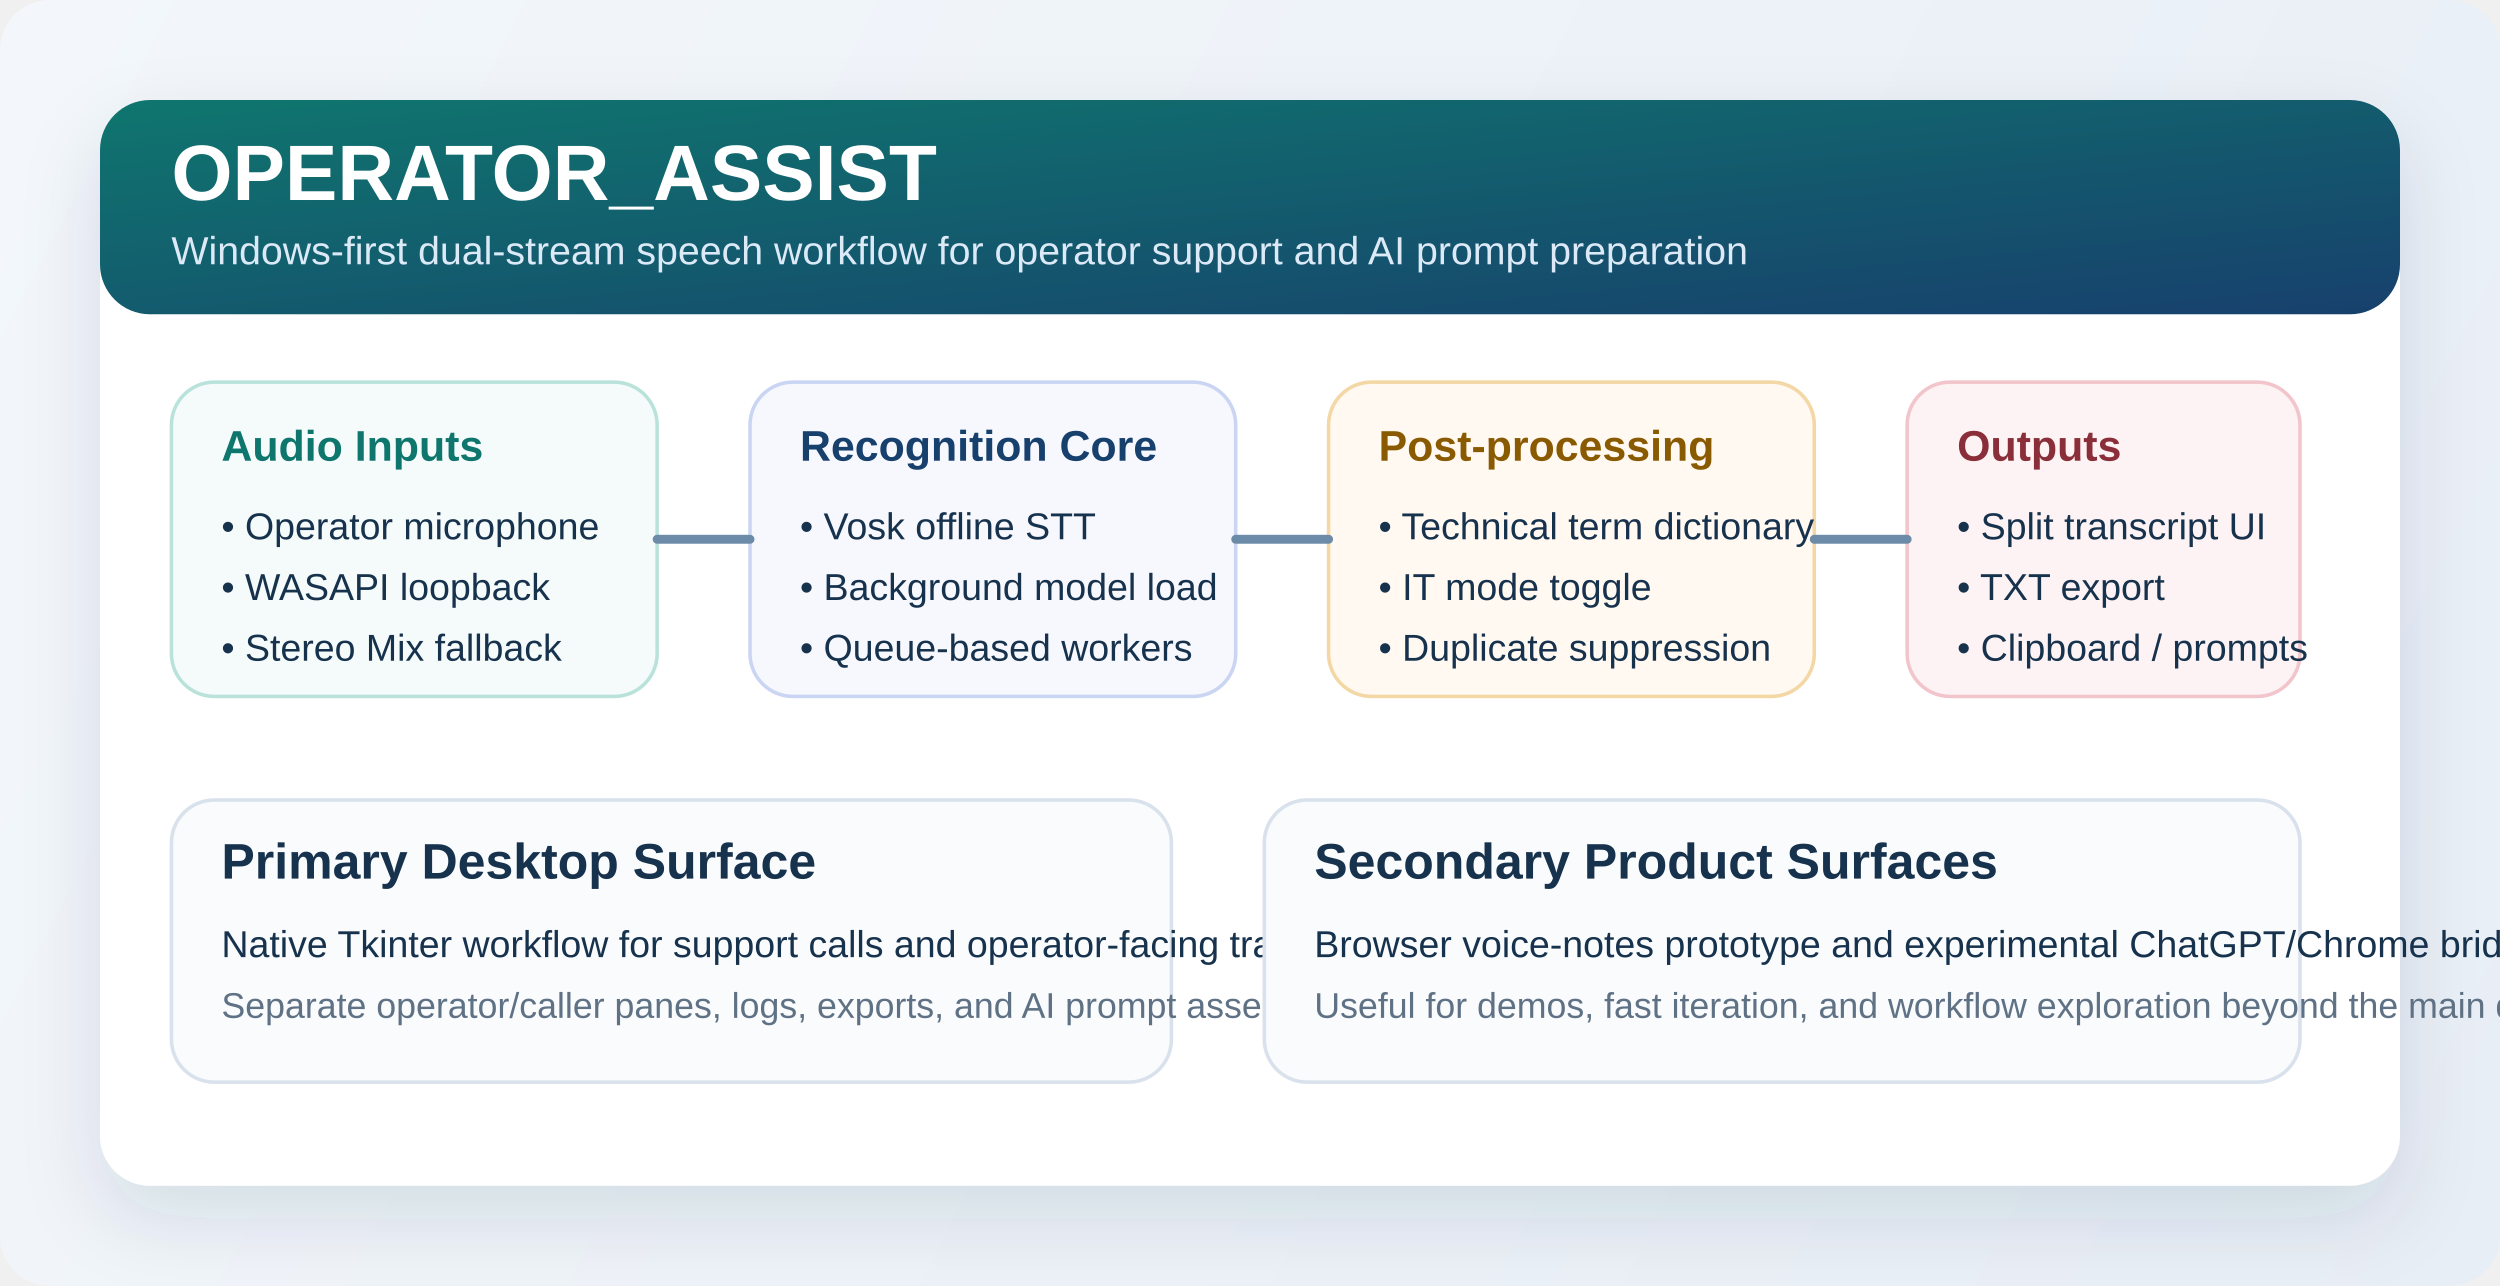
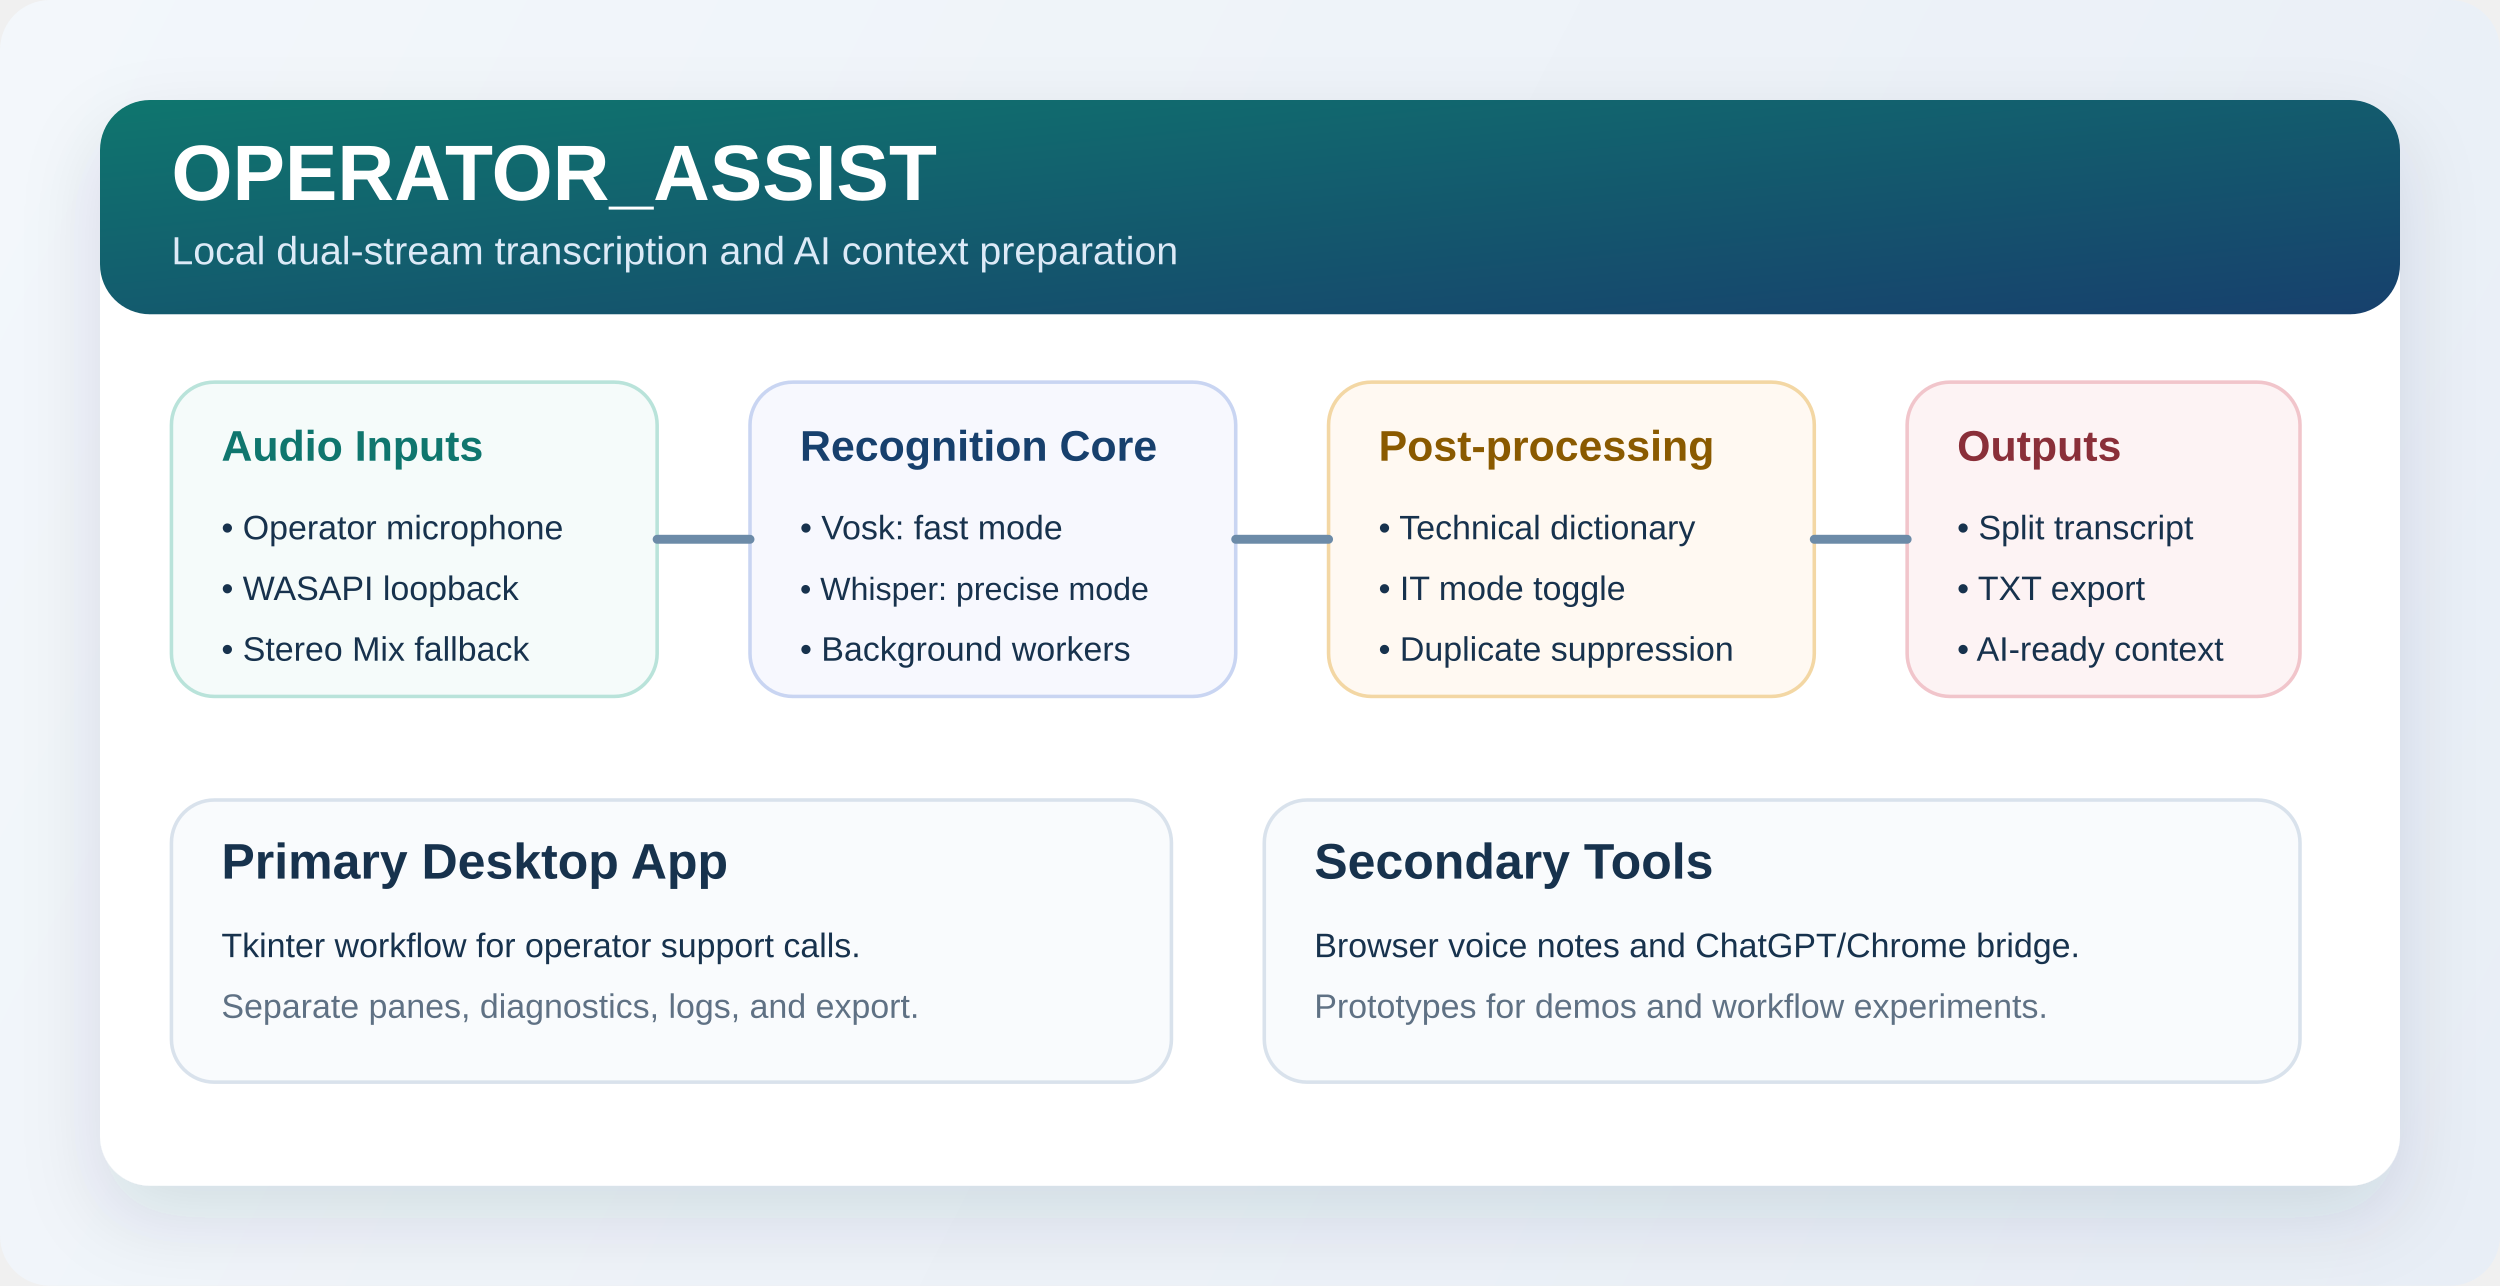
<svg xmlns="http://www.w3.org/2000/svg" width="1400" height="720" viewBox="0 0 1400 720" fill="none">
  <defs>
    <linearGradient id="bg" x1="0" y1="0" x2="1400" y2="720" gradientUnits="userSpaceOnUse">
      <stop stop-color="#F3F7FB" />
      <stop offset="1" stop-color="#E8EEF6" />
    </linearGradient>
    <linearGradient id="accent" x1="0" y1="0" x2="1" y2="1">
      <stop stop-color="#0F766E" />
      <stop offset="1" stop-color="#17406D" />
    </linearGradient>
    <filter id="shadow" x="-40" y="-40" width="1480" height="800" filterUnits="userSpaceOnUse" color-interpolation-filters="sRGB">
      <feDropShadow dx="0" dy="18" stdDeviation="22" flood-color="#17324D" flood-opacity="0.12" />
    </filter>
  </defs>
  <rect width="1400" height="720" rx="28" fill="url(#bg)" />
  <g filter="url(#shadow)">
    <rect x="56" y="56" width="1288" height="608" rx="28" fill="#FFFFFF" />
  </g>
  <rect x="56" y="56" width="1288" height="120" rx="28" fill="url(#accent)" />
  <text x="96" y="112" fill="white" font-family="Segoe UI, Arial, sans-serif" font-size="44" font-weight="700">OPERATOR_ASSIST</text>
-   <text x="96" y="148" fill="#DCEAF7" font-family="Segoe UI, Arial, sans-serif" font-size="22">Windows-first dual-stream speech workflow for operator support and AI prompt preparation</text>
+   <text x="96" y="148" fill="#DCEAF7" font-family="Segoe UI, Arial, sans-serif" font-size="22">Local dual-stream transcription and AI context preparation</text>
  <rect x="96" y="214" width="272" height="176" rx="24" fill="#F5FBFA" stroke="#B9E3DA" stroke-width="2" />
  <text x="124" y="258" fill="#0F766E" font-family="Segoe UI, Arial, sans-serif" font-size="24" font-weight="700">Audio Inputs</text>
-   <text x="124" y="302" fill="#17324D" font-family="Segoe UI, Arial, sans-serif" font-size="21">• Operator microphone</text>
-   <text x="124" y="336" fill="#17324D" font-family="Segoe UI, Arial, sans-serif" font-size="21">• WASAPI loopback</text>
-   <text x="124" y="370" fill="#17324D" font-family="Segoe UI, Arial, sans-serif" font-size="21">• Stereo Mix fallback</text>
+   <text x="124" y="302" fill="#17324D" font-family="Segoe UI, Arial, sans-serif" font-size="19">• Operator microphone</text>
+   <text x="124" y="336" fill="#17324D" font-family="Segoe UI, Arial, sans-serif" font-size="19">• WASAPI loopback</text>
+   <text x="124" y="370" fill="#17324D" font-family="Segoe UI, Arial, sans-serif" font-size="19">• Stereo Mix fallback</text>
  <rect x="420" y="214" width="272" height="176" rx="24" fill="#F7F8FE" stroke="#C9D5F2" stroke-width="2" />
  <text x="448" y="258" fill="#17406D" font-family="Segoe UI, Arial, sans-serif" font-size="24" font-weight="700">Recognition Core</text>
-   <text x="448" y="302" fill="#17324D" font-family="Segoe UI, Arial, sans-serif" font-size="21">• Vosk offline STT</text>
-   <text x="448" y="336" fill="#17324D" font-family="Segoe UI, Arial, sans-serif" font-size="21">• Background model load</text>
-   <text x="448" y="370" fill="#17324D" font-family="Segoe UI, Arial, sans-serif" font-size="21">• Queue-based workers</text>
+   <text x="448" y="302" fill="#17324D" font-family="Segoe UI, Arial, sans-serif" font-size="19">• Vosk: fast mode</text>
+   <text x="448" y="336" fill="#17324D" font-family="Segoe UI, Arial, sans-serif" font-size="18">• Whisper: precise mode</text>
+   <text x="448" y="370" fill="#17324D" font-family="Segoe UI, Arial, sans-serif" font-size="19">• Background workers</text>
  <rect x="744" y="214" width="272" height="176" rx="24" fill="#FFF9F2" stroke="#F3D7A4" stroke-width="2" />
  <text x="772" y="258" fill="#8A5A00" font-family="Segoe UI, Arial, sans-serif" font-size="24" font-weight="700">Post-processing</text>
-   <text x="772" y="302" fill="#17324D" font-family="Segoe UI, Arial, sans-serif" font-size="21">• Technical term dictionary</text>
-   <text x="772" y="336" fill="#17324D" font-family="Segoe UI, Arial, sans-serif" font-size="21">• IT mode toggle</text>
-   <text x="772" y="370" fill="#17324D" font-family="Segoe UI, Arial, sans-serif" font-size="21">• Duplicate suppression</text>
+   <text x="772" y="302" fill="#17324D" font-family="Segoe UI, Arial, sans-serif" font-size="19">• Technical dictionary</text>
+   <text x="772" y="336" fill="#17324D" font-family="Segoe UI, Arial, sans-serif" font-size="19">• IT mode toggle</text>
+   <text x="772" y="370" fill="#17324D" font-family="Segoe UI, Arial, sans-serif" font-size="19">• Duplicate suppression</text>
  <rect x="1068" y="214" width="220" height="176" rx="24" fill="#FDF3F4" stroke="#F1C5CB" stroke-width="2" />
  <text x="1096" y="258" fill="#8A2F39" font-family="Segoe UI, Arial, sans-serif" font-size="24" font-weight="700">Outputs</text>
-   <text x="1096" y="302" fill="#17324D" font-family="Segoe UI, Arial, sans-serif" font-size="21">• Split transcript UI</text>
-   <text x="1096" y="336" fill="#17324D" font-family="Segoe UI, Arial, sans-serif" font-size="21">• TXT export</text>
-   <text x="1096" y="370" fill="#17324D" font-family="Segoe UI, Arial, sans-serif" font-size="21">• Clipboard / prompts</text>
+   <text x="1096" y="302" fill="#17324D" font-family="Segoe UI, Arial, sans-serif" font-size="19">• Split transcript</text>
+   <text x="1096" y="336" fill="#17324D" font-family="Segoe UI, Arial, sans-serif" font-size="19">• TXT export</text>
+   <text x="1096" y="370" fill="#17324D" font-family="Segoe UI, Arial, sans-serif" font-size="19">• AI-ready context</text>
  <rect x="96" y="448" width="560" height="158" rx="24" fill="#F9FBFD" stroke="#D9E2EC" stroke-width="2" />
-   <text x="124" y="492" fill="#17324D" font-family="Segoe UI, Arial, sans-serif" font-size="28" font-weight="700">Primary Desktop Surface</text>
-   <text x="124" y="536" fill="#17324D" font-family="Segoe UI, Arial, sans-serif" font-size="21">Native Tkinter workflow for support calls and operator-facing transcription.</text>
-   <text x="124" y="570" fill="#5F7184" font-family="Segoe UI, Arial, sans-serif" font-size="20">Separate operator/caller panes, logs, exports, and AI prompt assembly.</text>
+   <text x="124" y="492" fill="#17324D" font-family="Segoe UI, Arial, sans-serif" font-size="28" font-weight="700">Primary Desktop App</text>
+   <text x="124" y="536" fill="#17324D" font-family="Segoe UI, Arial, sans-serif" font-size="19">Tkinter workflow for operator support calls.</text>
+   <text x="124" y="570" fill="#5F7184" font-family="Segoe UI, Arial, sans-serif" font-size="19">Separate panes, diagnostics, logs, and export.</text>
  <rect x="708" y="448" width="580" height="158" rx="24" fill="#F9FBFD" stroke="#D9E2EC" stroke-width="2" />
-   <text x="736" y="492" fill="#17324D" font-family="Segoe UI, Arial, sans-serif" font-size="28" font-weight="700">Secondary Product Surfaces</text>
-   <text x="736" y="536" fill="#17324D" font-family="Segoe UI, Arial, sans-serif" font-size="21">Browser voice-notes prototype and experimental ChatGPT/Chrome bridge.</text>
-   <text x="736" y="570" fill="#5F7184" font-family="Segoe UI, Arial, sans-serif" font-size="20">Useful for demos, fast iteration, and workflow exploration beyond the main desktop app.</text>
+   <text x="736" y="492" fill="#17324D" font-family="Segoe UI, Arial, sans-serif" font-size="28" font-weight="700">Secondary Tools</text>
+   <text x="736" y="536" fill="#17324D" font-family="Segoe UI, Arial, sans-serif" font-size="19">Browser voice notes and ChatGPT/Chrome bridge.</text>
+   <text x="736" y="570" fill="#5F7184" font-family="Segoe UI, Arial, sans-serif" font-size="19">Prototypes for demos and workflow experiments.</text>
  <path d="M368 302H420" stroke="#6C8BA8" stroke-width="5" stroke-linecap="round" />
  <path d="M692 302H744" stroke="#6C8BA8" stroke-width="5" stroke-linecap="round" />
  <path d="M1016 302H1068" stroke="#6C8BA8" stroke-width="5" stroke-linecap="round" />
</svg>
